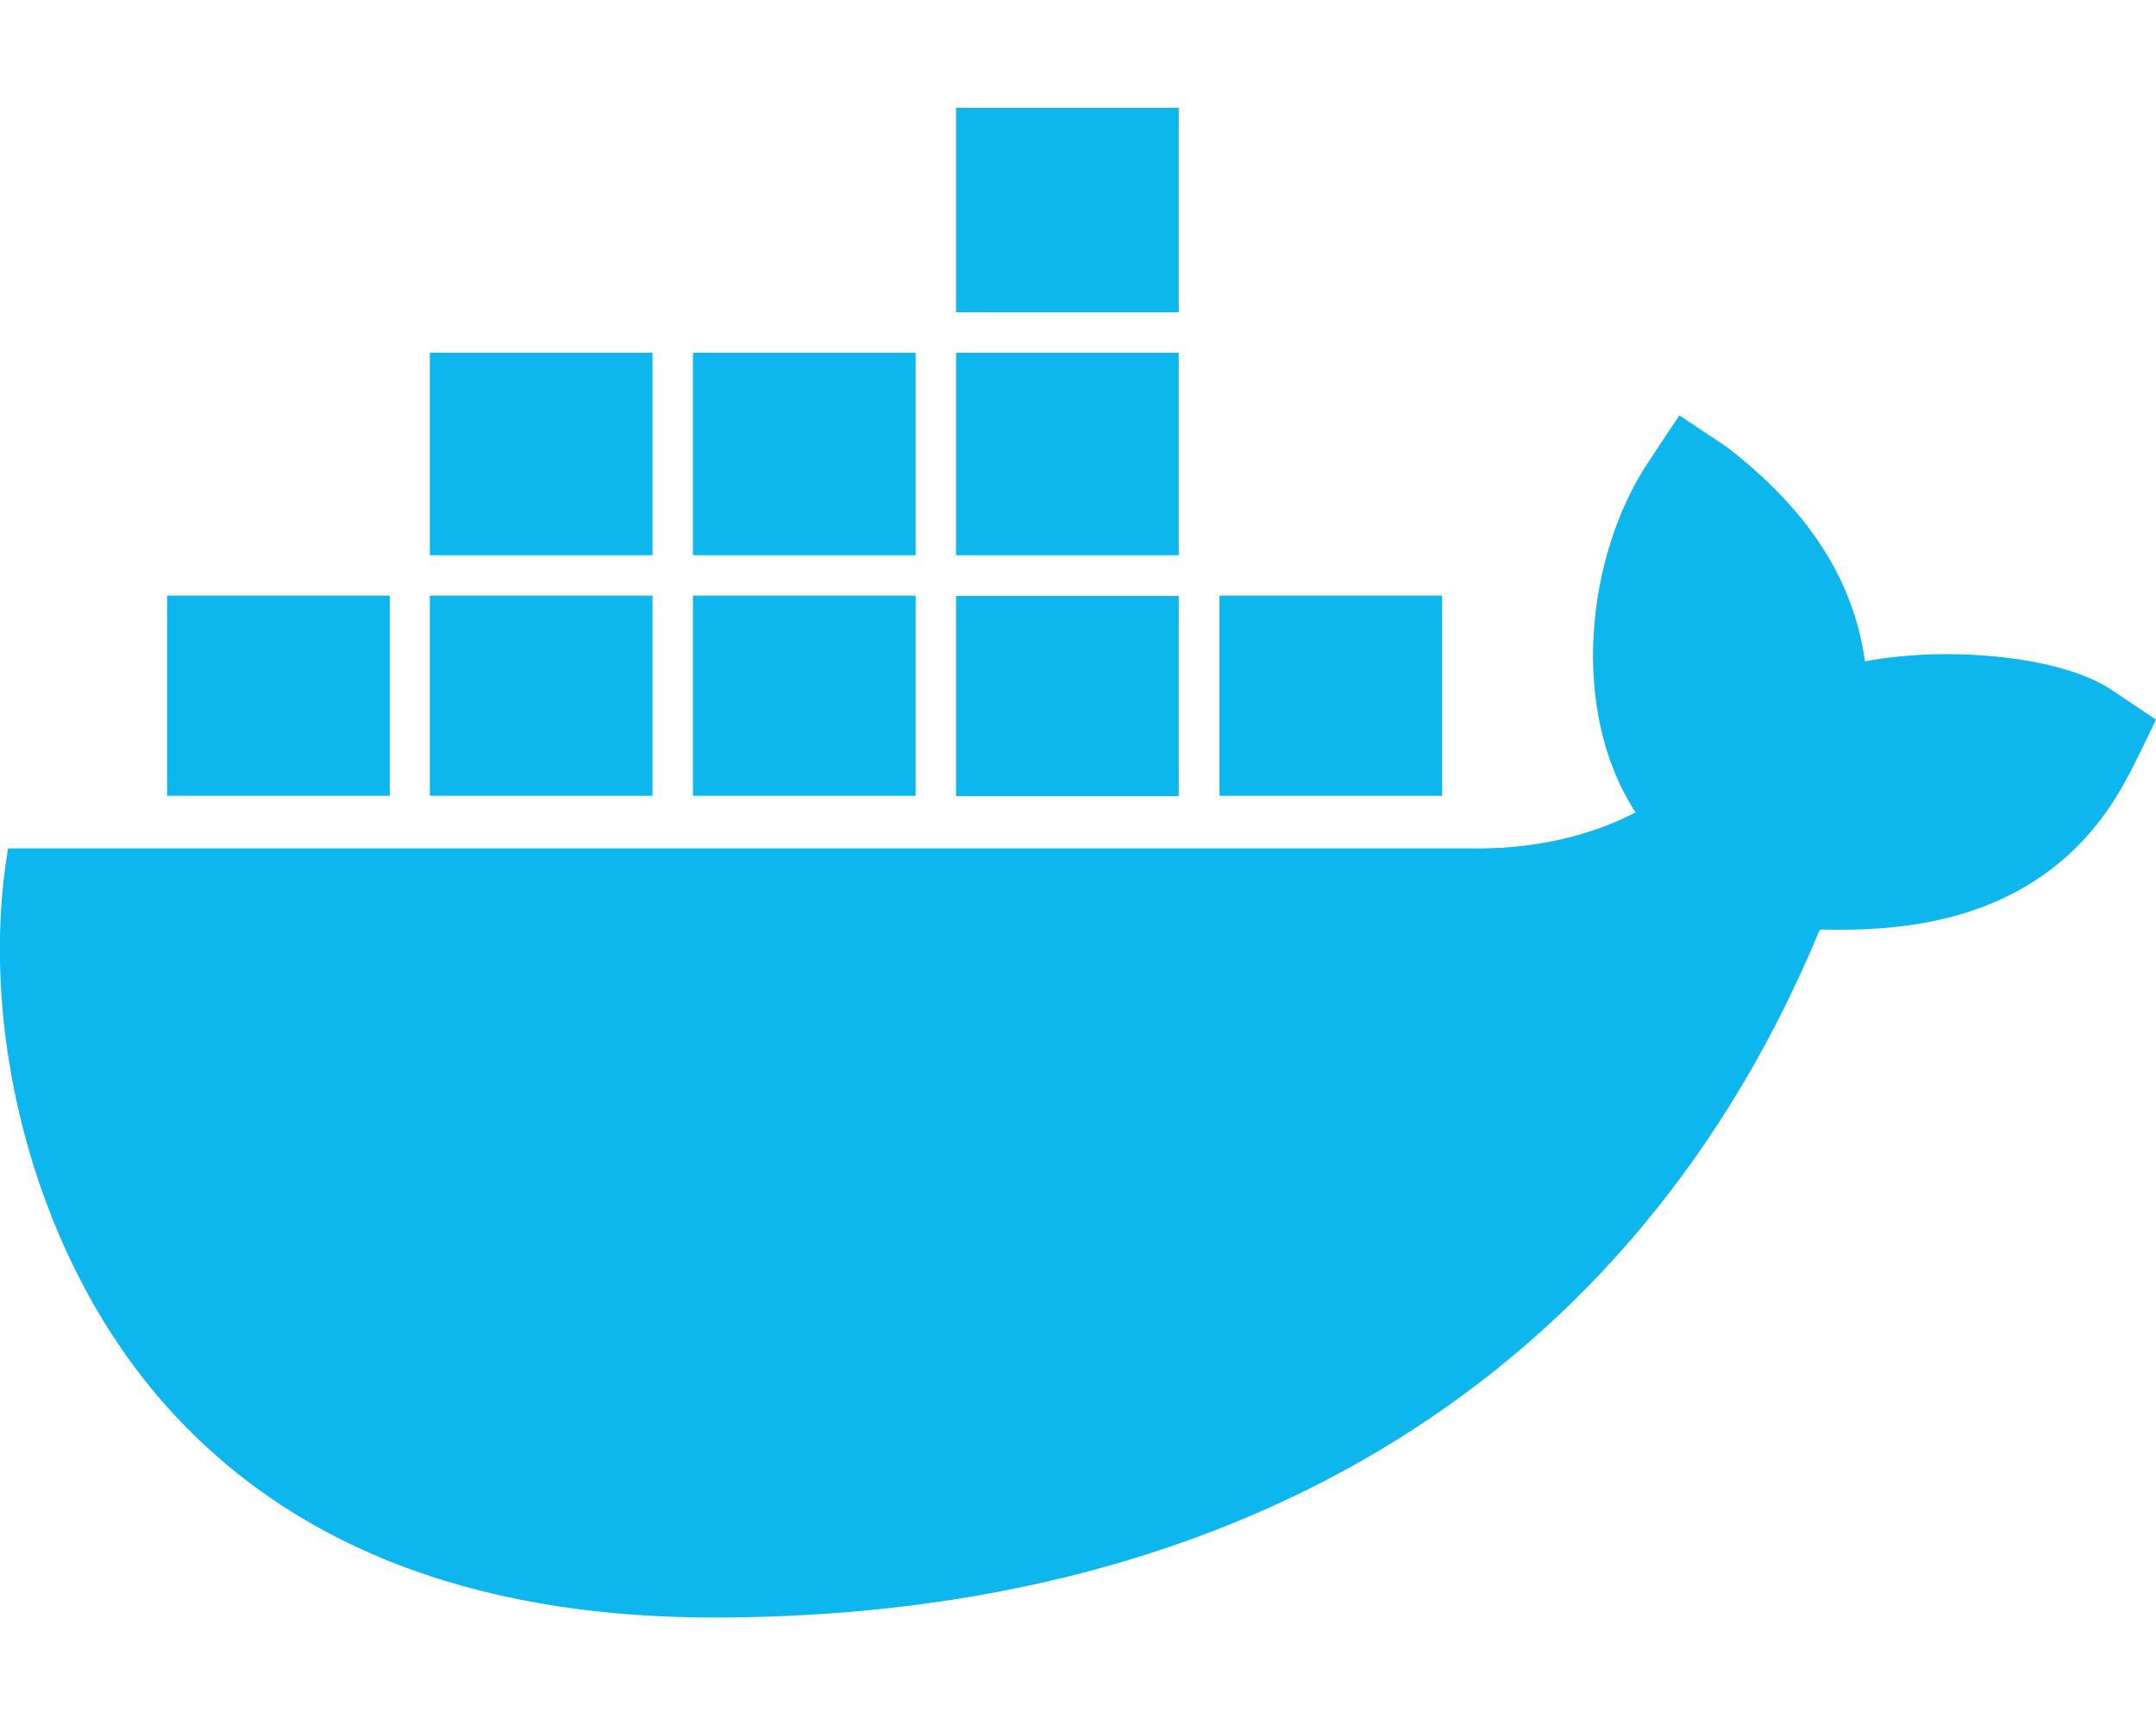
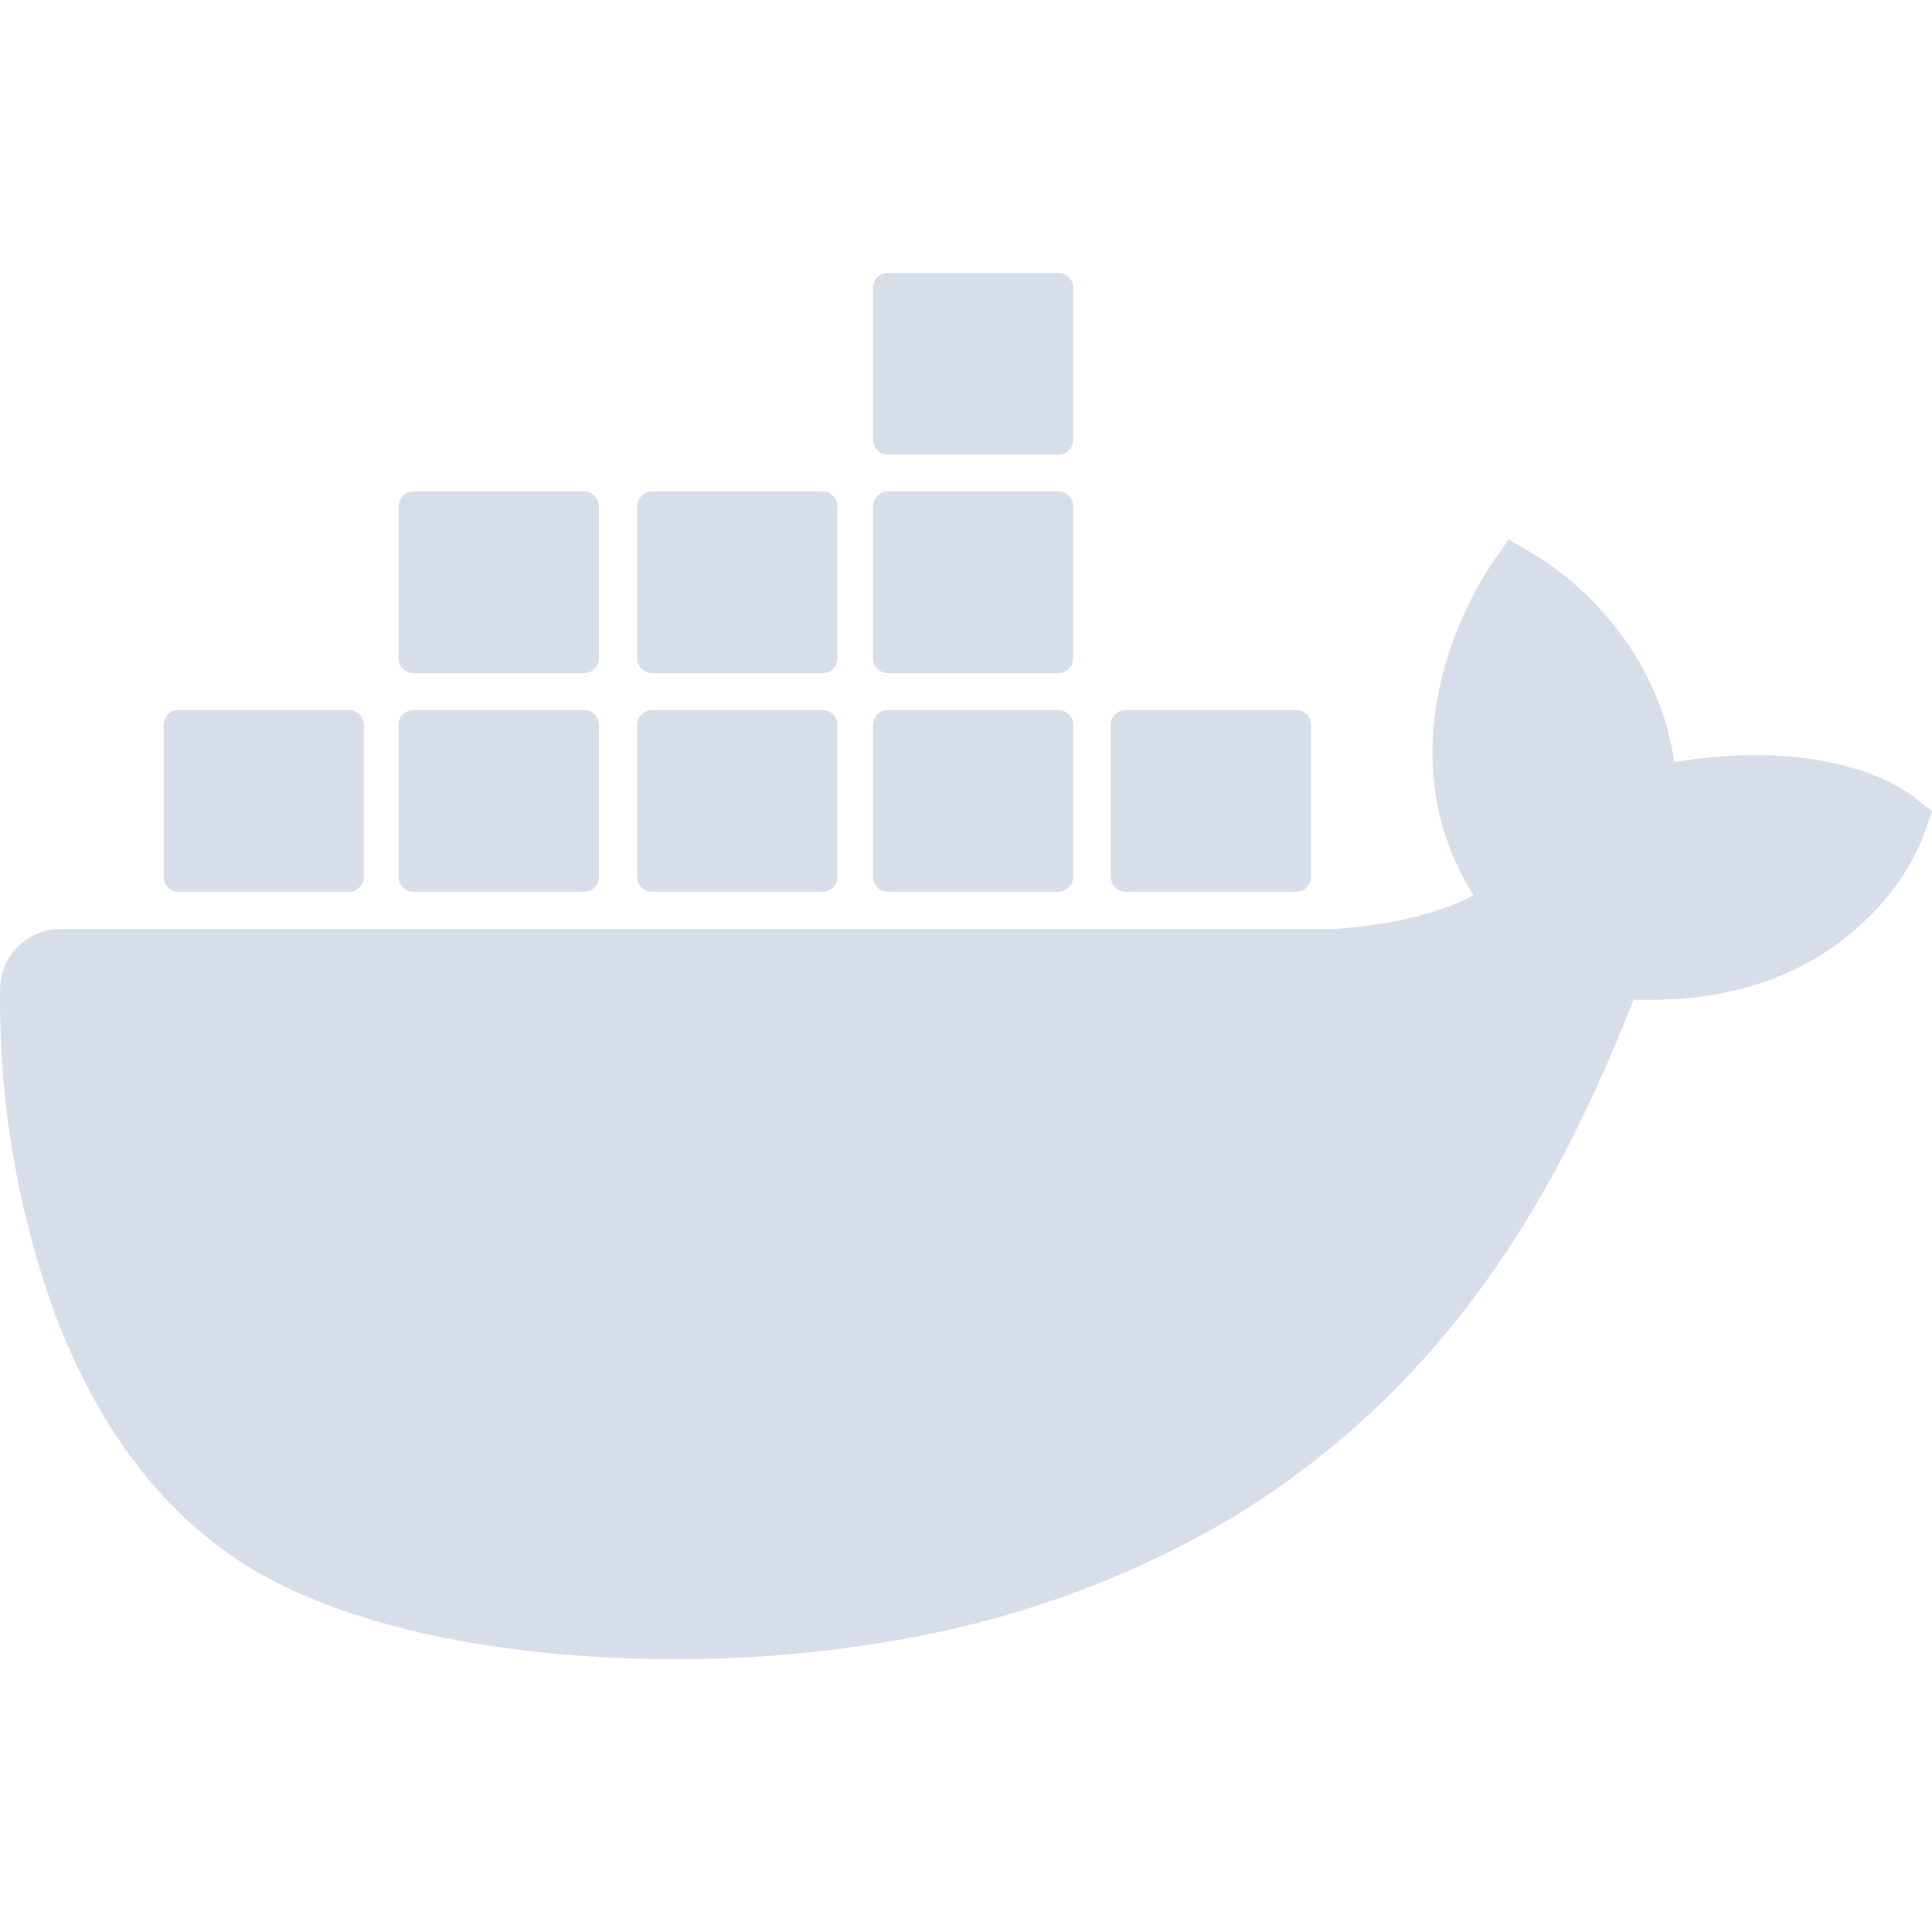
- <svg xmlns="http://www.w3.org/2000/svg" aria-hidden="true" focusable="false" data-prefix="fab" data-icon="docker" role="img" viewBox="0 0 640 512" class="svg-inline--fa fa-docker fa-w-20 fa-2x">
-   <path fill="#0db7ed" d="M349.9 236.3h-66.1v-59.4h66.1v59.4zm0-204.3h-66.1v60.7h66.1V32zm78.2 144.8H362v59.4h66.1v-59.4zm-156.3-72.1h-66.1v60.1h66.1v-60.1zm78.1 0h-66.1v60.1h66.1v-60.1zm276.8 100c-14.4-9.7-47.6-13.2-73.1-8.4-3.3-24-16.7-44.9-41.1-63.7l-14-9.3-9.3 14c-18.4 27.8-23.4 73.6-3.7 103.8-8.7 4.7-25.8 11.1-48.4 10.7H2.4c-8.7 50.8 5.8 116.8 44 162.1 37.1 43.9 92.7 66.2 165.4 66.2 157.4 0 273.9-72.5 328.4-204.2 21.4.4 67.6.1 91.3-45.2 1.5-2.5 6.6-13.2 8.5-17.1l-13.3-8.9zm-511.1-27.9h-66v59.4h66.1v-59.4zm78.1 0h-66.1v59.4h66.1v-59.4zm78.1 0h-66.1v59.4h66.1v-59.4zm-78.1-72.1h-66.1v60.1h66.1v-60.1z" class="" data-darkreader-inline-fill="" style="--darkreader-inline-fill:currentColor;" />
+ <svg xmlns="http://www.w3.org/2000/svg" role="img" viewBox="0 0 24 24">
+   <path fill="#D8DEE9" d="M13.983 11.078h2.119a.186.186 0 00.186-.185V9.006a.186.186 0 00-.186-.186h-2.119a.185.185 0 00-.185.185v1.888c0 .102.083.185.185.185m-2.954-5.43h2.118a.186.186 0 00.186-.186V3.574a.186.186 0 00-.186-.185h-2.118a.185.185 0 00-.185.185v1.888c0 .102.082.185.185.185m0 2.716h2.118a.187.187 0 00.186-.186V6.29a.186.186 0 00-.186-.185h-2.118a.185.185 0 00-.185.185v1.887c0 .102.082.185.185.186m-2.93 0h2.12a.186.186 0 00.184-.186V6.29a.185.185 0 00-.185-.185H8.1a.185.185 0 00-.185.185v1.887c0 .102.083.185.185.186m-2.964 0h2.119a.186.186 0 00.185-.186V6.29a.185.185 0 00-.185-.185H5.136a.186.186 0 00-.186.185v1.887c0 .102.084.185.186.186m5.893 2.715h2.118a.186.186 0 00.186-.185V9.006a.186.186 0 00-.186-.186h-2.118a.185.185 0 00-.185.185v1.888c0 .102.082.185.185.185m-2.93 0h2.12a.185.185 0 00.184-.185V9.006a.185.185 0 00-.184-.186h-2.12a.185.185 0 00-.184.185v1.888c0 .102.083.185.185.185m-2.964 0h2.119a.185.185 0 00.185-.185V9.006a.185.185 0 00-.184-.186h-2.12a.186.186 0 00-.186.186v1.887c0 .102.084.185.186.185m-2.92 0h2.12a.185.185 0 00.184-.185V9.006a.185.185 0 00-.184-.186h-2.12a.185.185 0 00-.184.185v1.888c0 .102.082.185.185.185M23.763 9.89c-.065-.051-.672-.51-1.954-.51-.338.001-.676.03-1.01.087-.248-1.7-1.653-2.53-1.716-2.566l-.344-.199-.226.327c-.284.438-.49.922-.612 1.43-.23.97-.09 1.882.403 2.661-.595.332-1.55.413-1.744.42H.751a.751.751 0 00-.75.748 11.376 11.376 0 00.692 4.062c.545 1.428 1.355 2.48 2.41 3.124 1.18.723 3.1 1.137 5.275 1.137.983.003 1.963-.086 2.93-.266a12.248 12.248 0 003.823-1.389c.98-.567 1.86-1.288 2.61-2.136 1.252-1.418 1.998-2.997 2.553-4.4h.221c1.372 0 2.215-.549 2.68-1.009.309-.293.55-.65.707-1.046l.098-.288Z" />
</svg>
